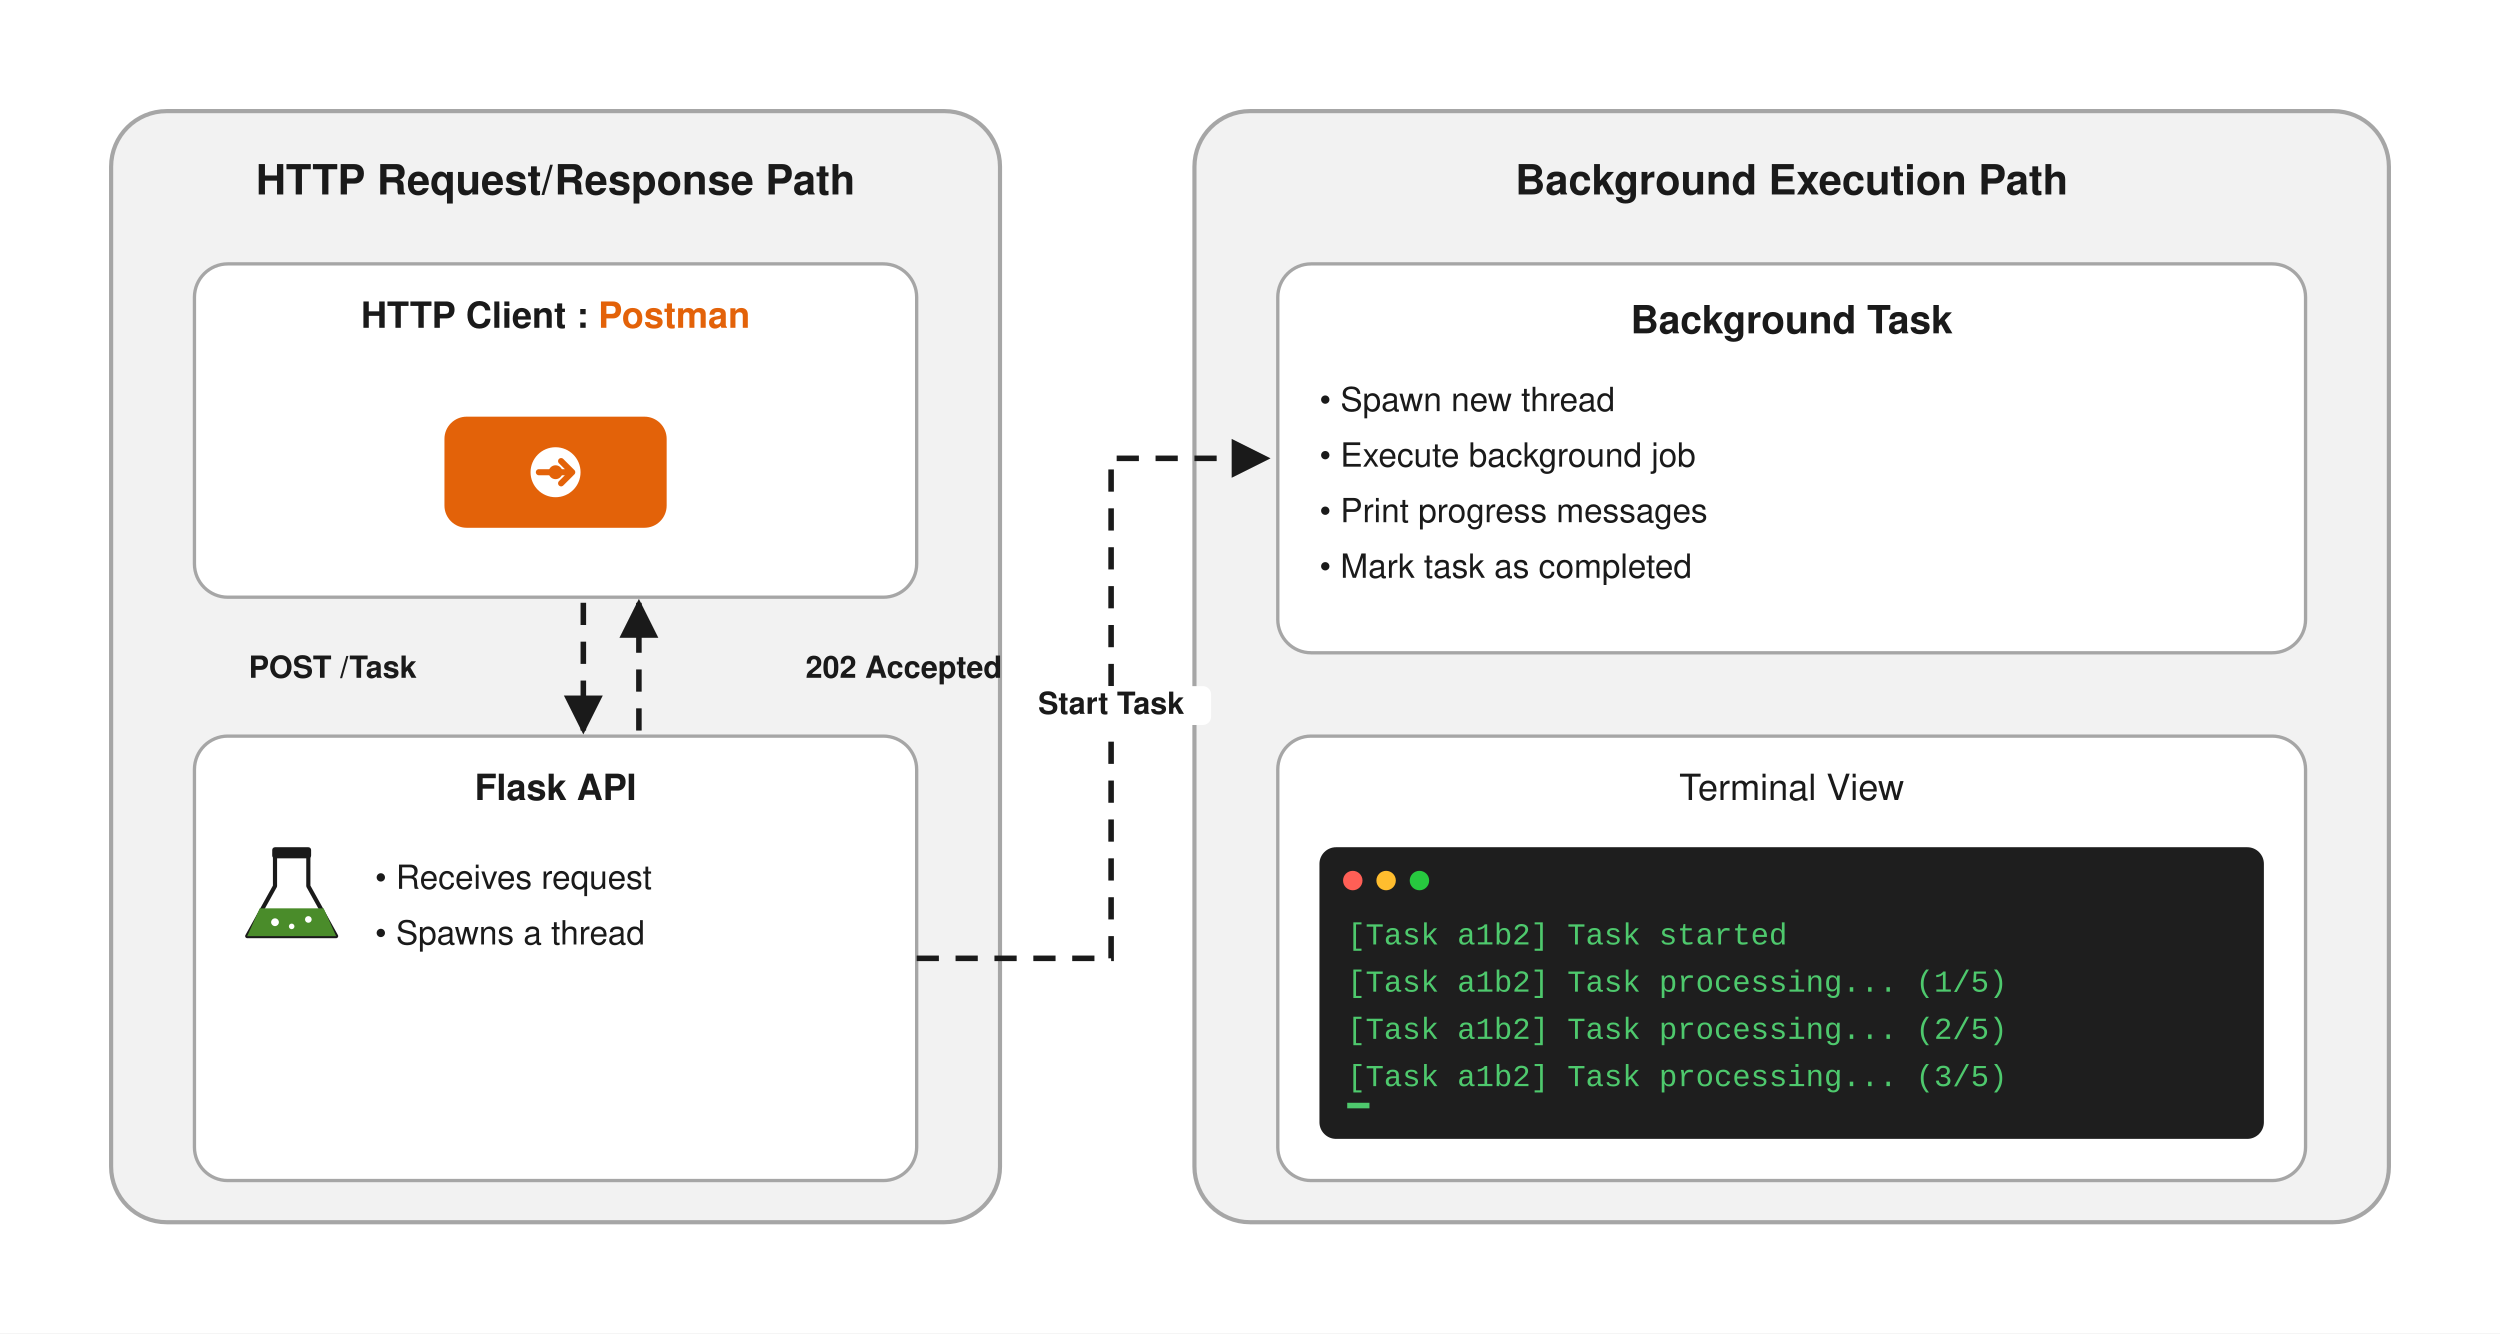
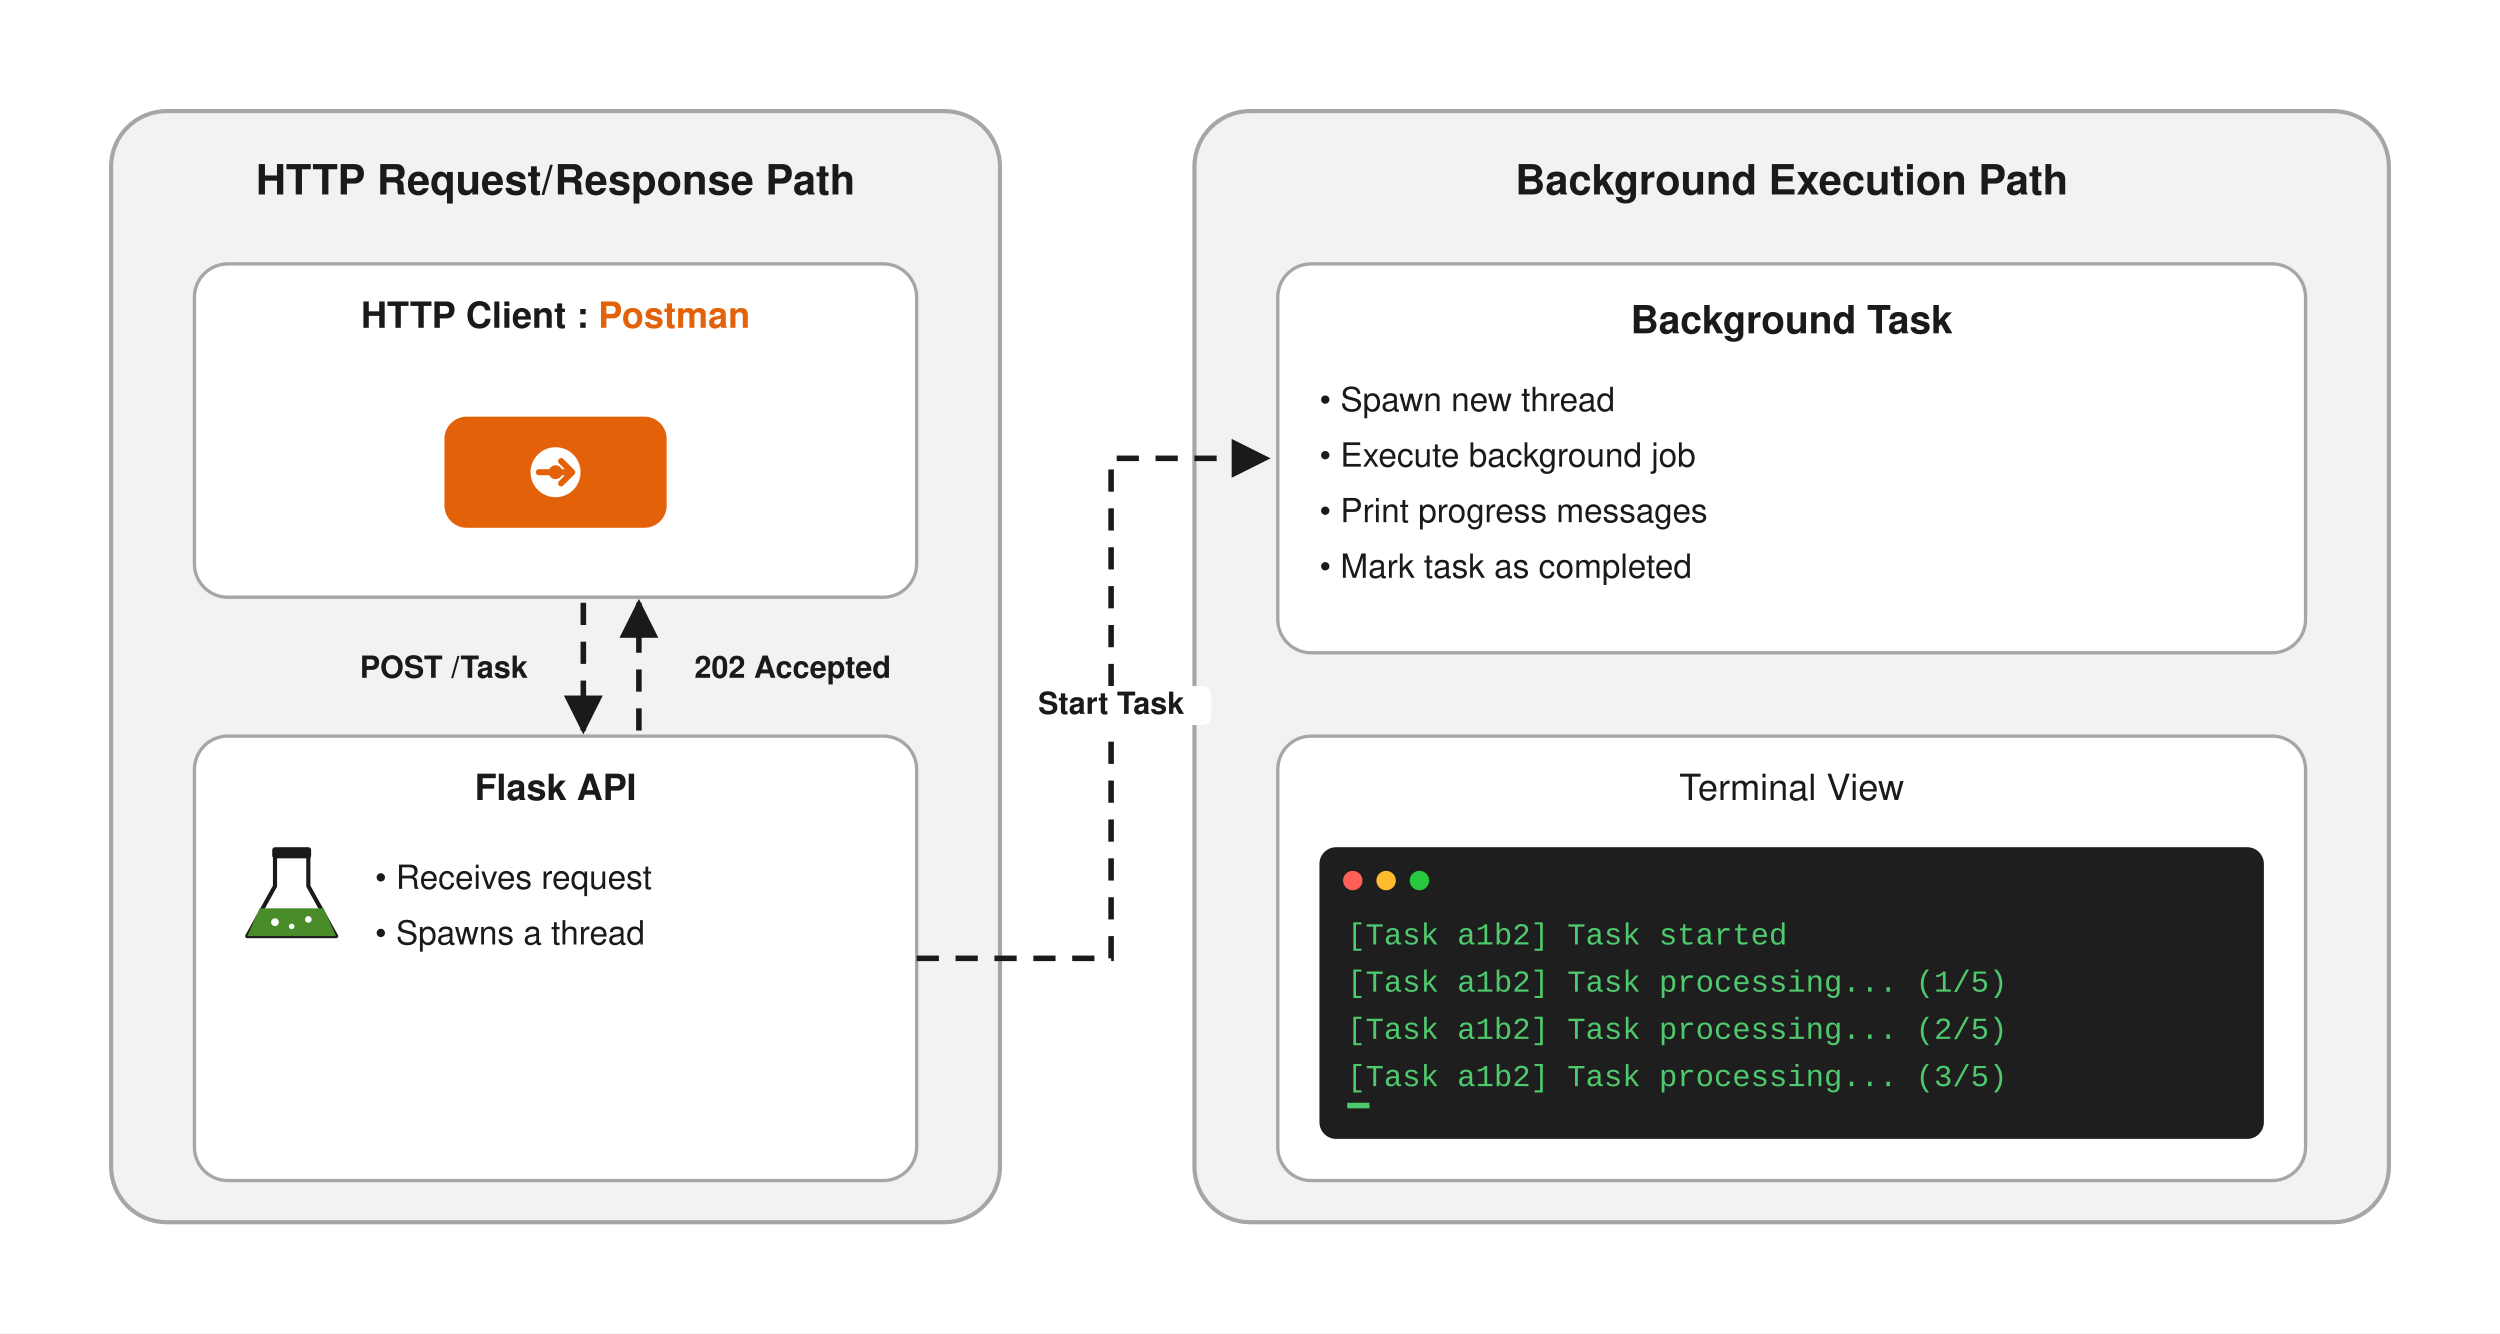
<svg xmlns="http://www.w3.org/2000/svg" viewBox="0 0 900 480" width="900" height="480" font-family="Helvetica, Arial, sans-serif">
  <rect width="900" height="480" fill="#ffffff" />
  <defs>
    <marker id="arrow" viewBox="0 0 10 10" refX="9" refY="5" markerWidth="7" markerHeight="7" orient="auto-start-reverse">
      <path d="M 0 0 L 10 5 L 0 10 z" fill="#1a1a1a" />
    </marker>
  </defs>
  <rect x="40" y="40" width="320" height="400" rx="20" ry="20" fill="#f2f2f2" stroke="#a6a6a6" stroke-width="1.5" />
  <text x="200" y="70" text-anchor="middle" font-size="15" font-weight="bold" fill="#1a1a1a">HTTP Request/Response Path</text>
  <rect x="70" y="95" width="260" height="120" rx="12" ry="12" fill="#ffffff" stroke="#a6a6a6" stroke-width="1.2" />
  <text x="200" y="118" text-anchor="middle" font-size="13" fill="#1a1a1a">
    <tspan font-weight="bold">HTTP Client : </tspan>
    <tspan font-weight="bold" fill="#e36209">Postman</tspan>
  </text>
  <g transform="translate(160, 150)">
    <rect x="0" y="0" width="80" height="40" rx="8" ry="8" fill="#e36209" />
    <circle cx="40" cy="20" r="9" fill="#ffffff" />
    <path d="M 34 20 L 46 20 M 42 16 L 46 20 L 42 24" stroke="#e36209" stroke-width="2.2" fill="none" stroke-linecap="round" stroke-linejoin="round" />
    <circle cx="40" cy="20" r="2.5" fill="#e36209" />
  </g>
  <rect x="70" y="265" width="260" height="160" rx="12" ry="12" fill="#ffffff" stroke="#a6a6a6" stroke-width="1.2" />
  <text x="200" y="288" text-anchor="middle" font-size="13" font-weight="bold" fill="#1a1a1a">Flask API</text>
  <g transform="translate(85, 305)">
    <path d="M 14 2 L 26 2 L 26 14 L 36 32 L 4 32 L 14 14 Z" fill="#ffffff" stroke="#1a1a1a" stroke-width="1.5" stroke-linejoin="round" />
    <path d="M 8.5 22 L 31.5 22 L 36 32 L 4 32 Z" fill="#4a8c2a" />
    <circle cx="14" cy="27" r="1.4" fill="#ffffff" />
    <circle cx="20" cy="28.5" r="1" fill="#ffffff" />
    <circle cx="26" cy="26" r="1.2" fill="#ffffff" />
    <rect x="13" y="0" width="14" height="4" rx="1" ry="1" fill="#1a1a1a" />
  </g>
  <text x="135" y="320" font-size="12" fill="#1a1a1a">• Receives request</text>
  <text x="135" y="340" font-size="12" fill="#1a1a1a">• Spawns a thread</text>
  <rect x="430" y="40" width="430" height="400" rx="20" ry="20" fill="#f2f2f2" stroke="#a6a6a6" stroke-width="1.5" />
  <text x="645" y="70" text-anchor="middle" font-size="15" font-weight="bold" fill="#1a1a1a">Background Execution Path</text>
  <rect x="460" y="95" width="370" height="140" rx="12" ry="12" fill="#ffffff" stroke="#a6a6a6" stroke-width="1.2" />
  <text x="645" y="120" text-anchor="middle" font-size="14" font-weight="bold" fill="#1a1a1a">Background Task</text>
  <text x="475" y="148" font-size="12" fill="#1a1a1a">• Spawn new thread</text>
  <text x="475" y="168" font-size="12" fill="#1a1a1a">• Execute background job</text>
  <text x="475" y="188" font-size="12" fill="#1a1a1a">• Print progress messages</text>
  <text x="475" y="208" font-size="12" fill="#1a1a1a">• Mark task as completed</text>
  <rect x="460" y="265" width="370" height="160" rx="12" ry="12" fill="#ffffff" stroke="#a6a6a6" stroke-width="1.2" />
  <text x="645" y="288" text-anchor="middle" font-size="13" fill="#1a1a1a">Terminal View</text>
  <g transform="translate(475, 305)">
    <rect x="0" y="0" width="340" height="105" rx="6" ry="6" fill="#1e1e1e" />
    <circle cx="12" cy="12" r="3.5" fill="#ff5f56" />
    <circle cx="24" cy="12" r="3.5" fill="#ffbd2e" />
    <circle cx="36" cy="12" r="3.5" fill="#27c93f" />
    <text x="10" y="35" font-family="'Courier New', Courier, monospace" font-size="11" fill="#4ec96d">[Task a1b2] Task started</text>
    <text x="10" y="52" font-family="'Courier New', Courier, monospace" font-size="11" fill="#4ec96d">[Task a1b2] Task processing... (1/5)</text>
    <text x="10" y="69" font-family="'Courier New', Courier, monospace" font-size="11" fill="#4ec96d">[Task a1b2] Task processing... (2/5)</text>
    <text x="10" y="86" font-family="'Courier New', Courier, monospace" font-size="11" fill="#4ec96d">[Task a1b2] Task processing... (3/5)</text>
    <rect x="10" y="92" width="8" height="2" fill="#4ec96d">
      <animate attributeName="opacity" values="1;0;1" dur="1s" repeatCount="indefinite" />
    </rect>
  </g>
  <line class="arrow" x1="210" y1="217" x2="210" y2="263" stroke="#1a1a1a" stroke-width="2" stroke-dasharray="8,6" marker-end="url(#arrow)">
    <animate attributeName="stroke-dashoffset" values="14;0" dur="0.8s" repeatCount="indefinite" />
  </line>
-   <text x="150" y="244" text-anchor="end" font-size="11" font-weight="bold" fill="#1a1a1a">POST /Task</text>
+   <text x="190" y="244" text-anchor="end" font-size="11" font-weight="bold" fill="#1a1a1a">POST /Task</text>
  <line class="arrow" x1="230" y1="263" x2="230" y2="217" stroke="#1a1a1a" stroke-width="2" stroke-dasharray="8,6" marker-end="url(#arrow)">
    <animate attributeName="stroke-dashoffset" values="14;0" dur="0.8s" repeatCount="indefinite" />
  </line>
-   <text x="290" y="244" text-anchor="start" font-size="11" font-weight="bold" fill="#1a1a1a">202 Accepted</text>
+   <text x="250" y="244" text-anchor="start" font-size="11" font-weight="bold" fill="#1a1a1a">202 Accepted</text>
  <path class="arrow" d="M 330,345 H 400 V 165 H 456" fill="none" stroke="#1a1a1a" stroke-width="2" stroke-dasharray="8,6" marker-end="url(#arrow)">
    <animate attributeName="stroke-dashoffset" values="14;0" dur="1.2s" repeatCount="indefinite" />
  </path>
  <rect x="364" y="247" width="72" height="14" rx="3" ry="3" fill="#ffffff" stroke="none" />
  <text x="400" y="257" text-anchor="middle" font-size="11" font-weight="bold" fill="#1a1a1a">Start Task</text>
</svg>
